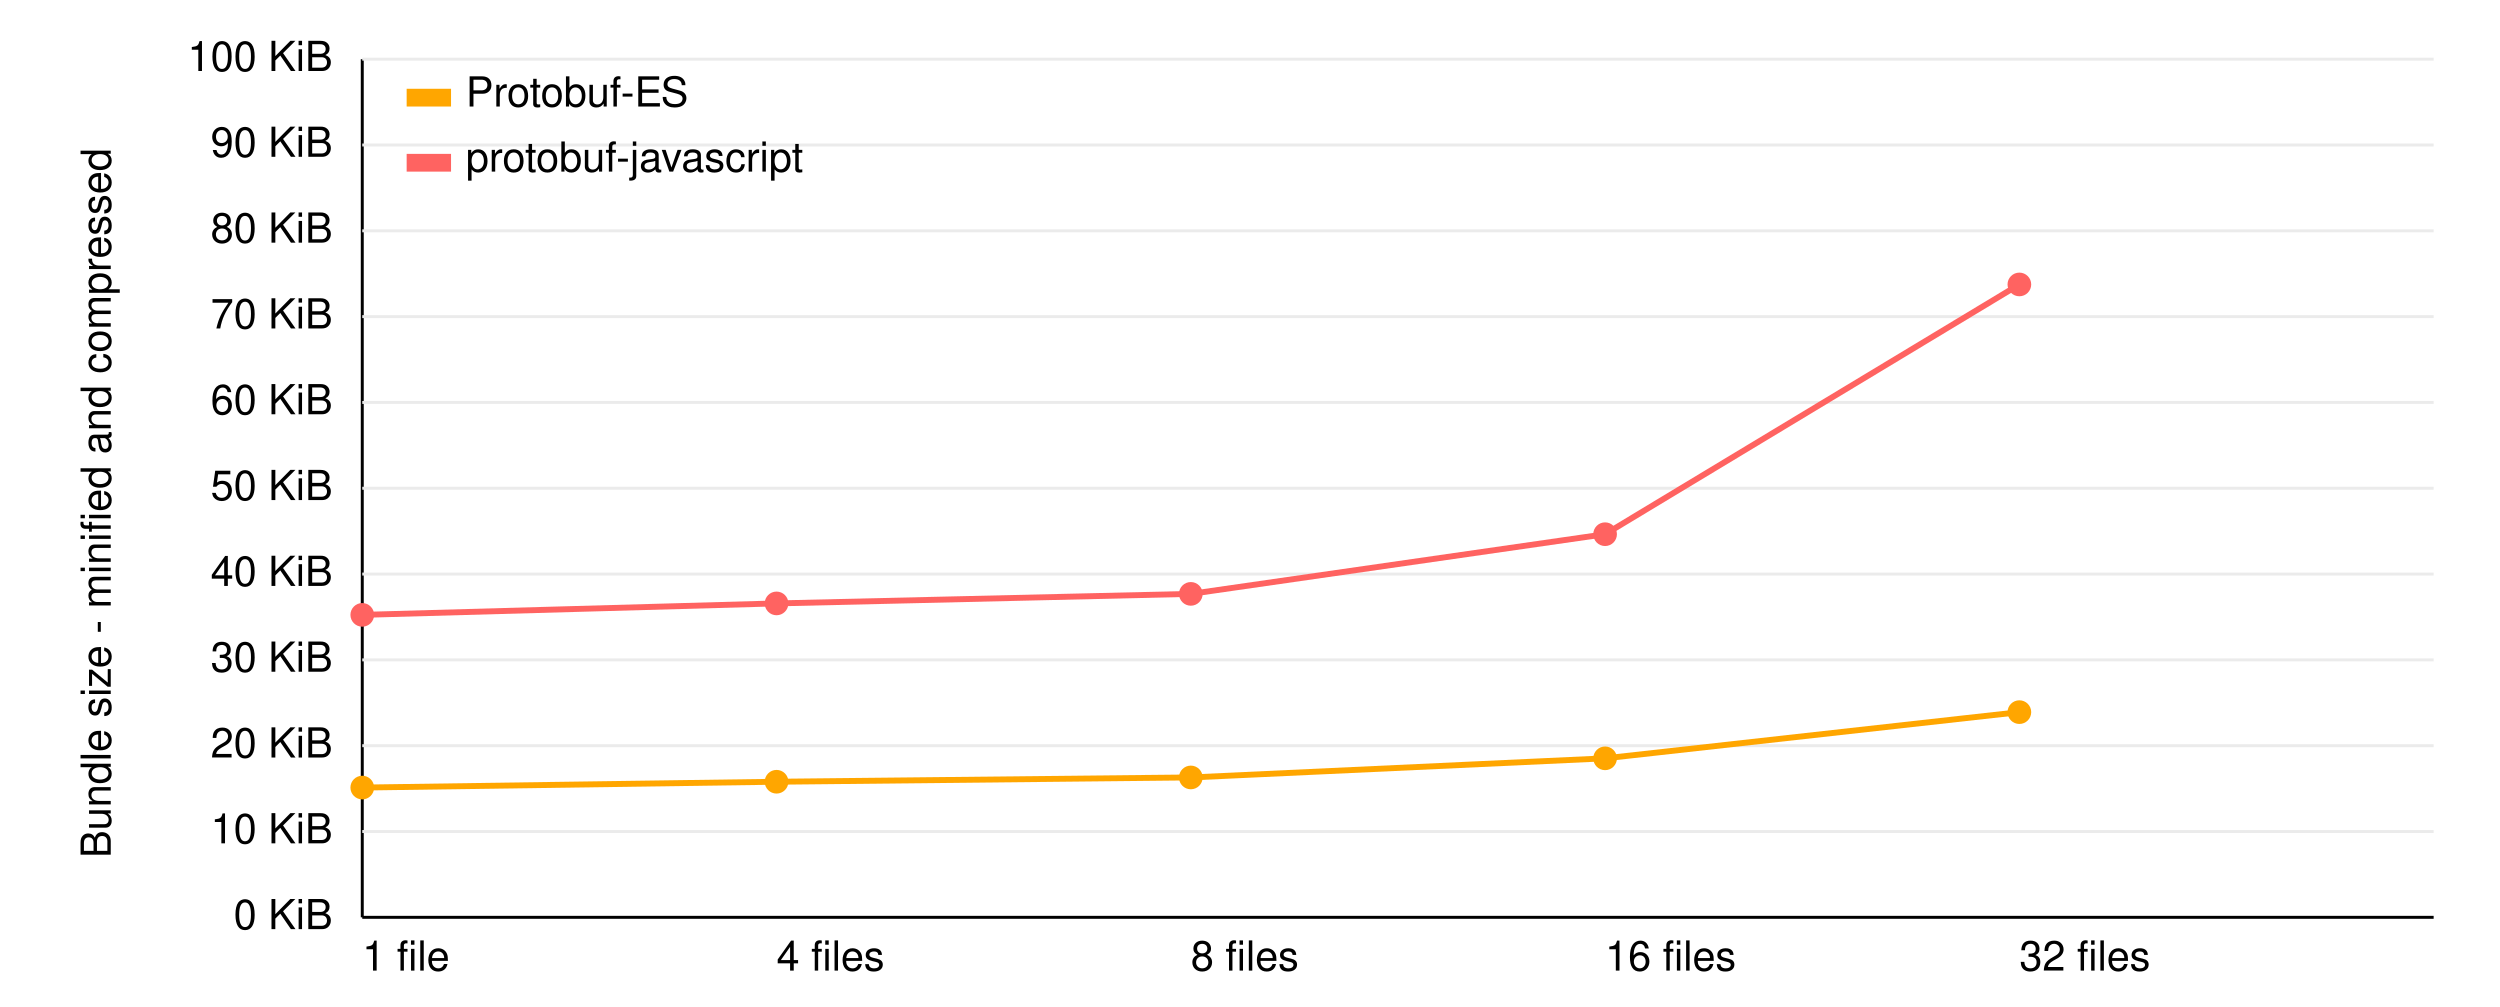
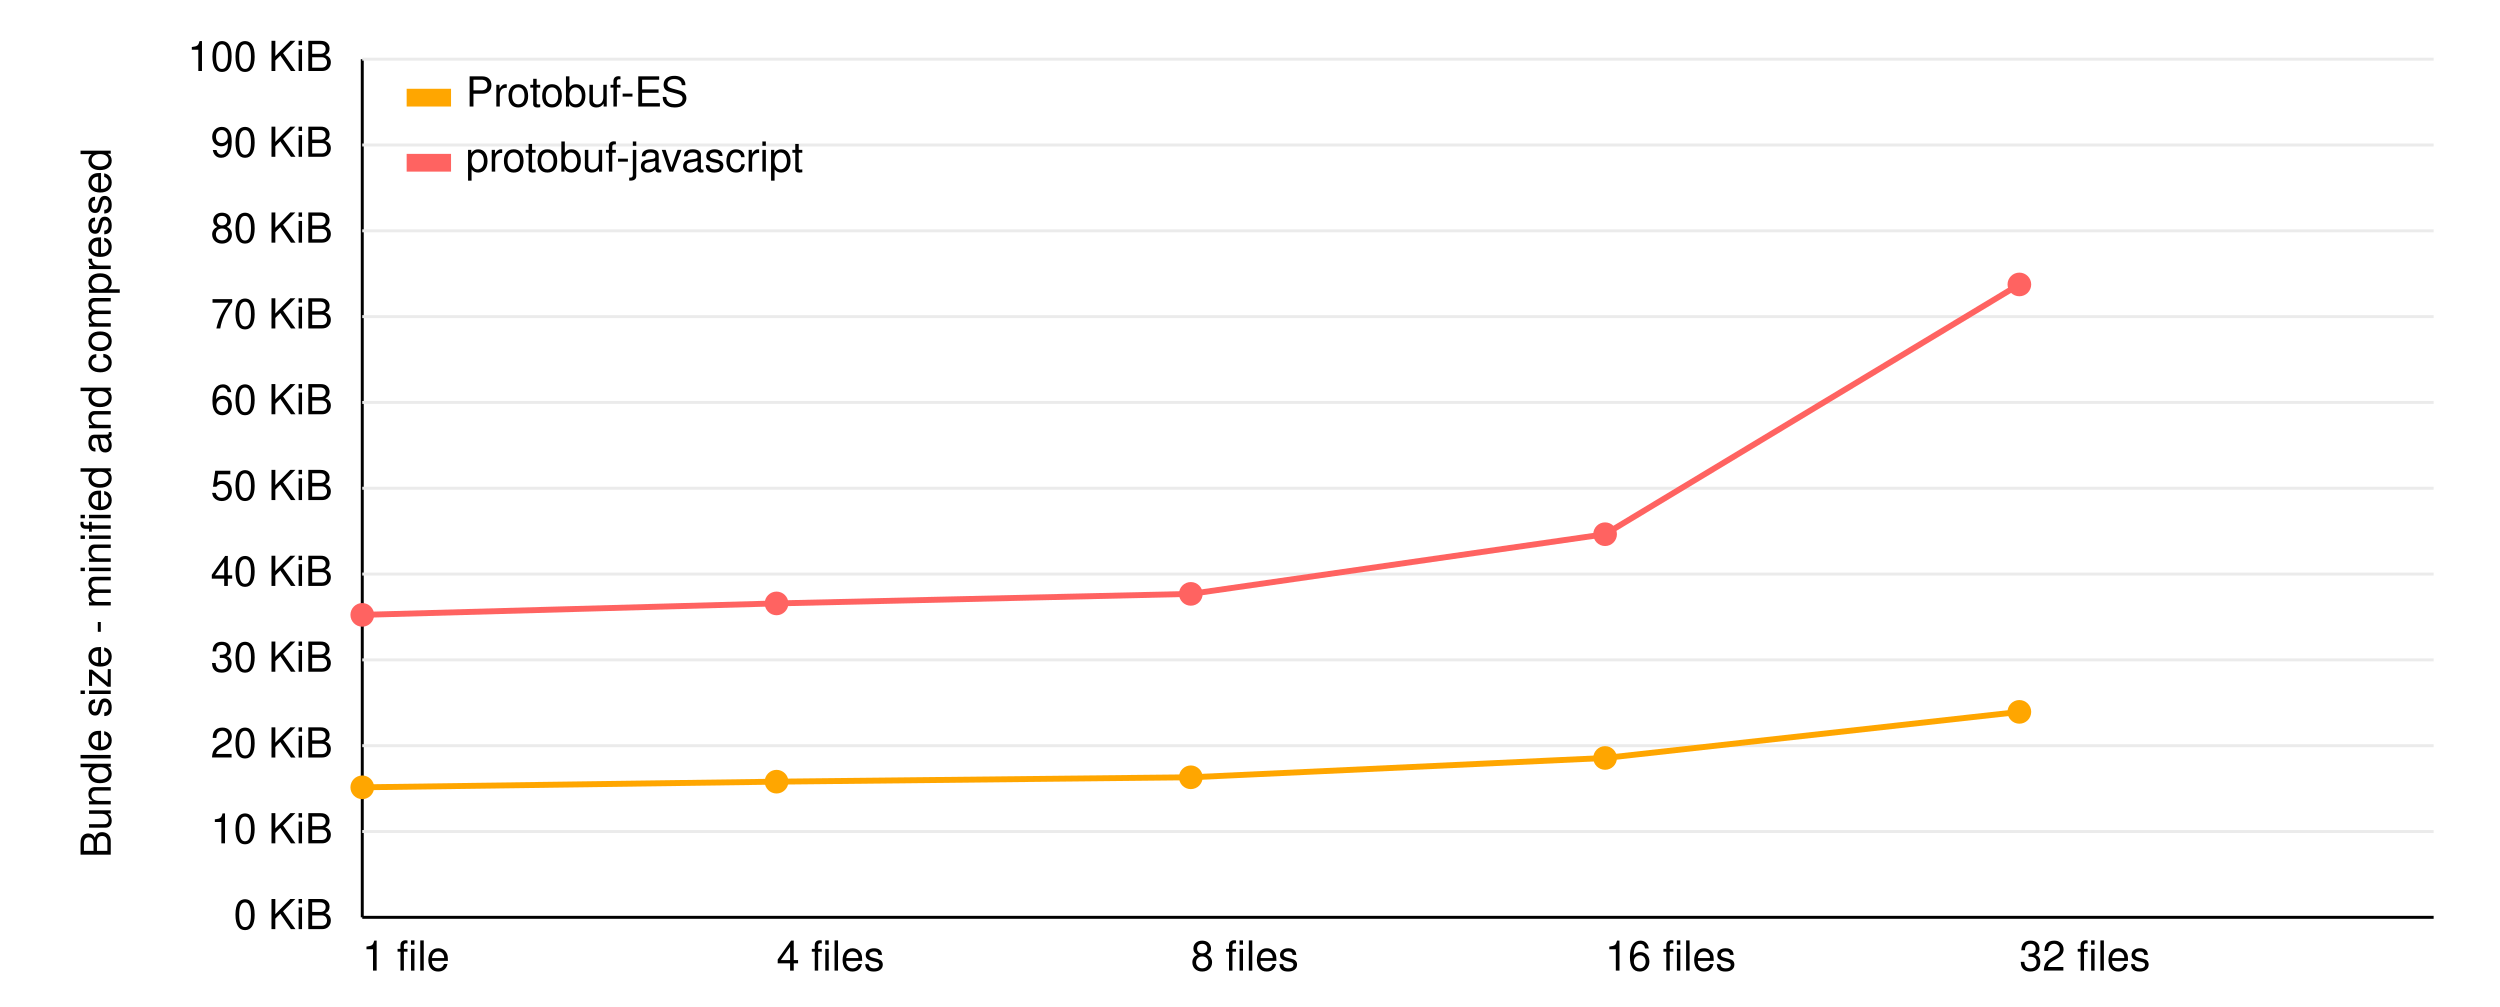
<svg xmlns="http://www.w3.org/2000/svg" version="1.1" width="820px" height="330px" viewBox="0 0 820 340" class="chart">
  <style>
      
      text {
        font: 14px Verdana, Helvetica, Arial, sans-serif;
      }
      
    </style>
  <g transform="translate(110,310)">
    <line y1="0" x2="700" stroke="black" />
    <text x="0" y="18" text-anchor="start">1 file</text>
    <text x="140" y="18" text-anchor="start">4 files</text>
    <text x="280" y="18" text-anchor="start">8 files</text>
    <text x="420" y="18" text-anchor="start">16 files</text>
    <text x="560" y="18" text-anchor="start">32 files</text>
  </g>
  <g transform="translate(110, 20)">
    <line x1="0" x2="0" y1="0" y2="290" stroke="black" />
    <g transform="rotate(-90), translate(-150,-85)">
      <text text-anchor="middle">Bundle size - minified and compressed</text>
    </g>
    <text x="-10" y="4" text-anchor="end">100 KiB</text>
    <line x1="0" x2="700" y1="0" y2="0" stroke="#ebebeb" />
    <text x="-10" y="33" text-anchor="end">90 KiB</text>
    <line x1="0" x2="700" y1="29" y2="29" stroke="#ebebeb" />
    <text x="-10" y="62" text-anchor="end">80 KiB</text>
    <line x1="0" x2="700" y1="58" y2="58" stroke="#ebebeb" />
    <text x="-10" y="91" text-anchor="end">70 KiB</text>
    <line x1="0" x2="700" y1="87" y2="87" stroke="#ebebeb" />
    <text x="-10" y="120" text-anchor="end">60 KiB</text>
    <line x1="0" x2="700" y1="116" y2="116" stroke="#ebebeb" />
    <text x="-10" y="149" text-anchor="end">50 KiB</text>
    <line x1="0" x2="700" y1="145" y2="145" stroke="#ebebeb" />
    <text x="-10" y="178" text-anchor="end">40 KiB</text>
    <line x1="0" x2="700" y1="174" y2="174" stroke="#ebebeb" />
    <text x="-10" y="207" text-anchor="end">30 KiB</text>
    <line x1="0" x2="700" y1="203" y2="203" stroke="#ebebeb" />
    <text x="-10" y="236" text-anchor="end">20 KiB</text>
    <line x1="0" x2="700" y1="232" y2="232" stroke="#ebebeb" />
    <text x="-10" y="265" text-anchor="end">10 KiB</text>
    <line x1="0" x2="700" y1="261" y2="261" stroke="#ebebeb" />
    <text x="-10" y="294" text-anchor="end">0 KiB</text>
  </g>
  <g transform="translate(110, 20)">
-     <polyline fill="none" stroke="#ffa600" stroke-width="2" points="0,246.149 140,244.181 280,242.731 420,236.268 560,220.658">
+     <polyline fill="none" stroke="#ffa600" stroke-width="2" points="0,246.067 140,244.158 280,242.677 420,236.146 560,220.57">
    </polyline>
-     <circle cx="0" cy="246.149" r="4" fill="#ffa600" />
-     <circle cx="140" cy="244.181" r="4" fill="#ffa600" />
-     <circle cx="280" cy="242.731" r="4" fill="#ffa600" />
-     <circle cx="420" cy="236.268" r="4" fill="#ffa600" />
-     <circle cx="560" cy="220.658" r="4" fill="#ffa600" />
+     <circle cx="0" cy="246.067" r="4" fill="#ffa600" />
+     <circle cx="140" cy="244.158" r="4" fill="#ffa600" />
+     <circle cx="280" cy="242.677" r="4" fill="#ffa600" />
+     <circle cx="420" cy="236.146" r="4" fill="#ffa600" />
+     <circle cx="560" cy="220.57" r="4" fill="#ffa600" />
  </g>
  <g transform="translate(110, 20)">
    <polyline fill="none" stroke="#ff6361" stroke-width="2" points="0,187.789 140,183.918 280,180.695 420,160.528 560,76.125">
    </polyline>
    <circle cx="0" cy="187.789" r="4" fill="#ff6361" />
    <circle cx="140" cy="183.918" r="4" fill="#ff6361" />
    <circle cx="280" cy="180.695" r="4" fill="#ff6361" />
    <circle cx="420" cy="160.528" r="4" fill="#ff6361" />
    <circle cx="560" cy="76.125" r="4" fill="#ff6361" />
  </g>
  <g transform="translate(125, 30)">
    <g transform="translate(0, 0)">
      <rect width="15" height="6" fill="#ffa600" />
      <text x="20" y="6">Protobuf-ES</text>
    </g>
    <g transform="translate(0, 22)">
      <rect width="15" height="6" fill="#ff6361" />
      <text x="20" y="6">protobuf-javascript</text>
    </g>
  </g>
</svg>
